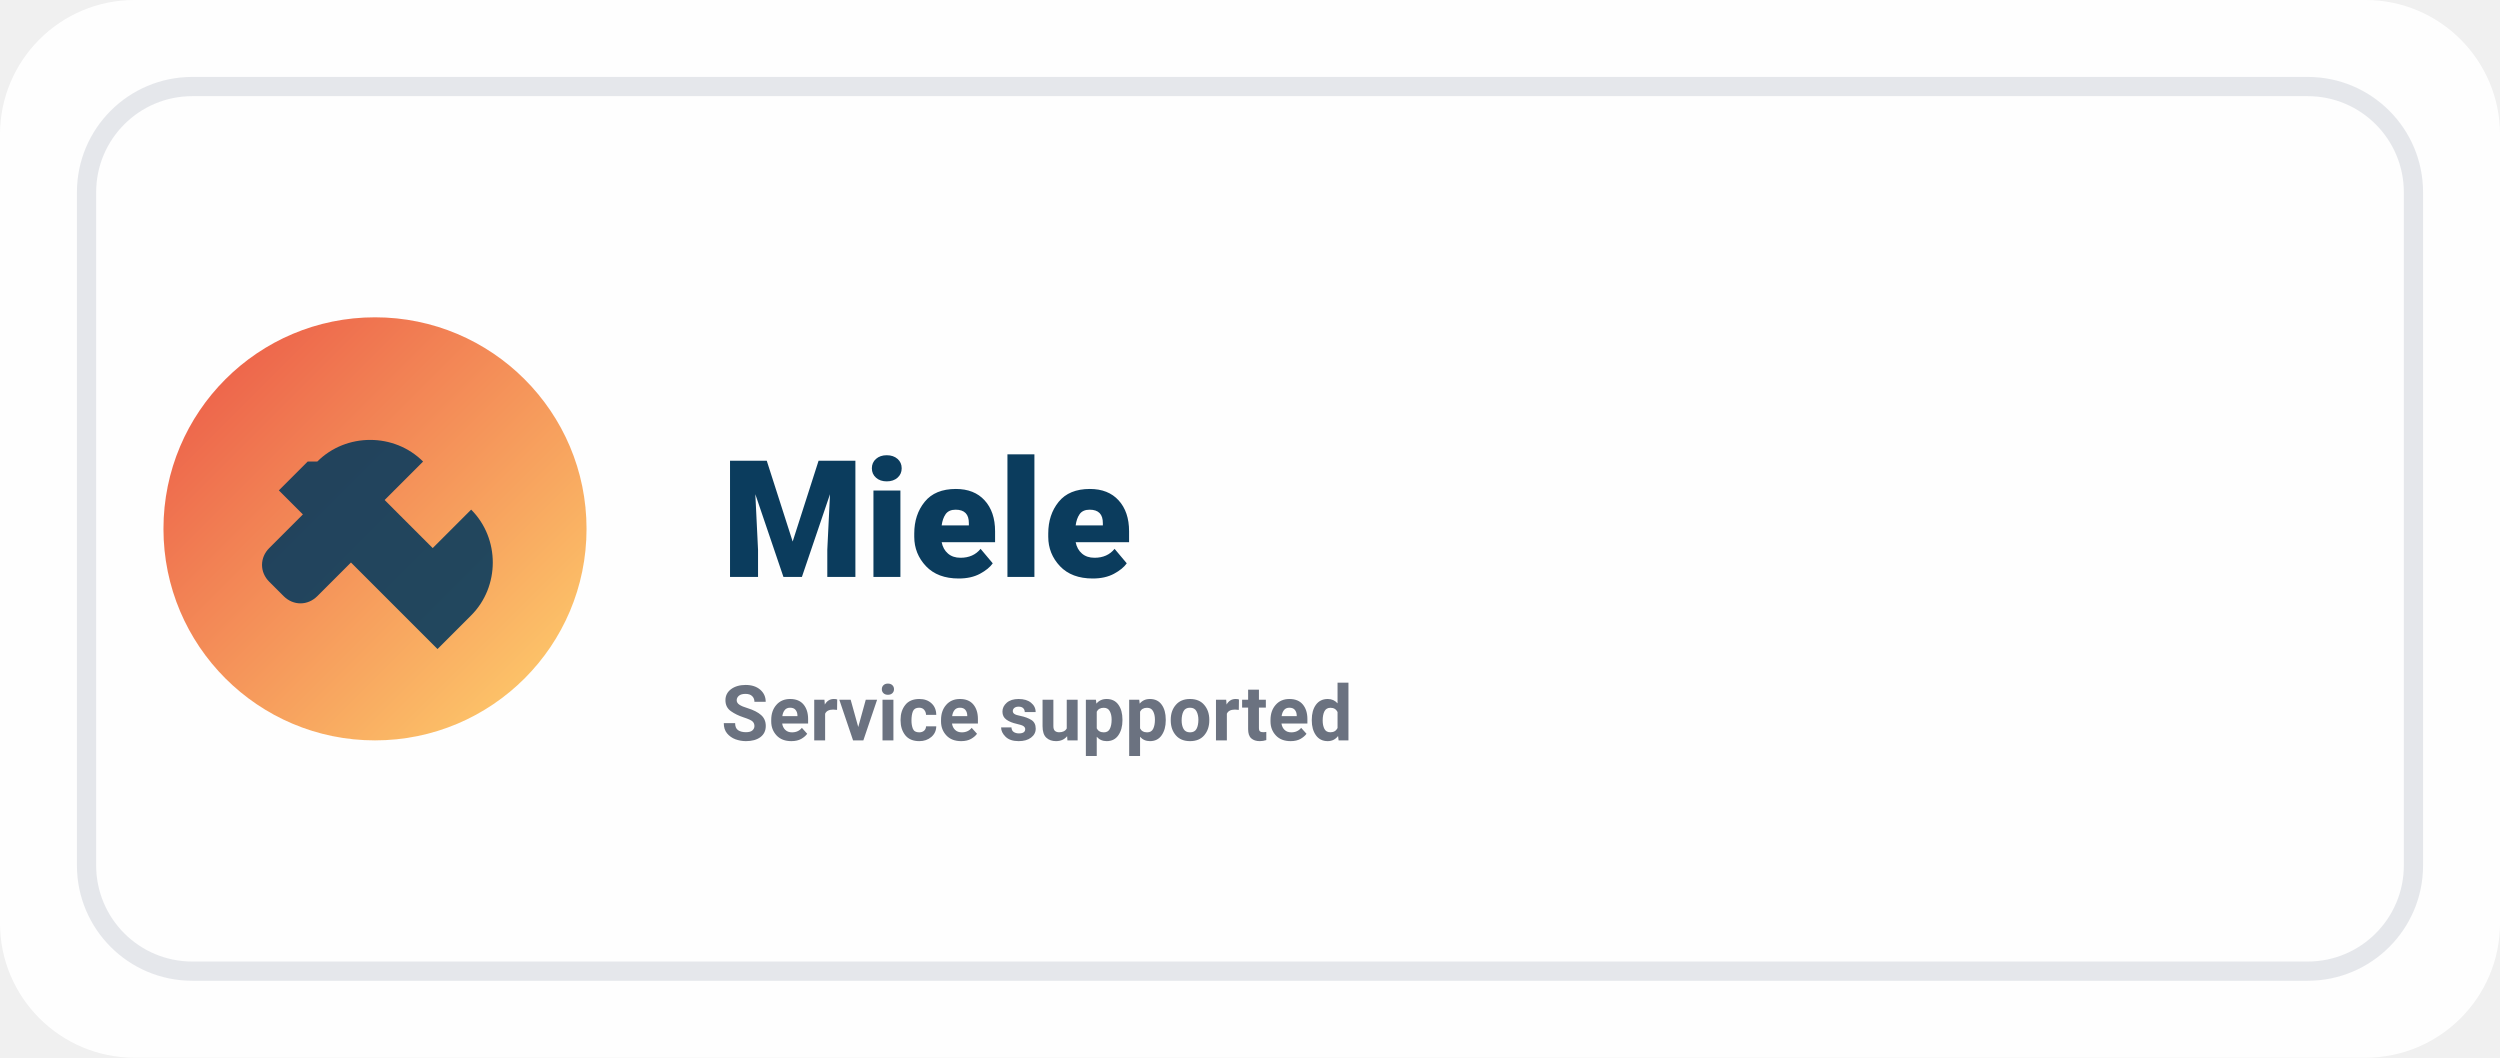
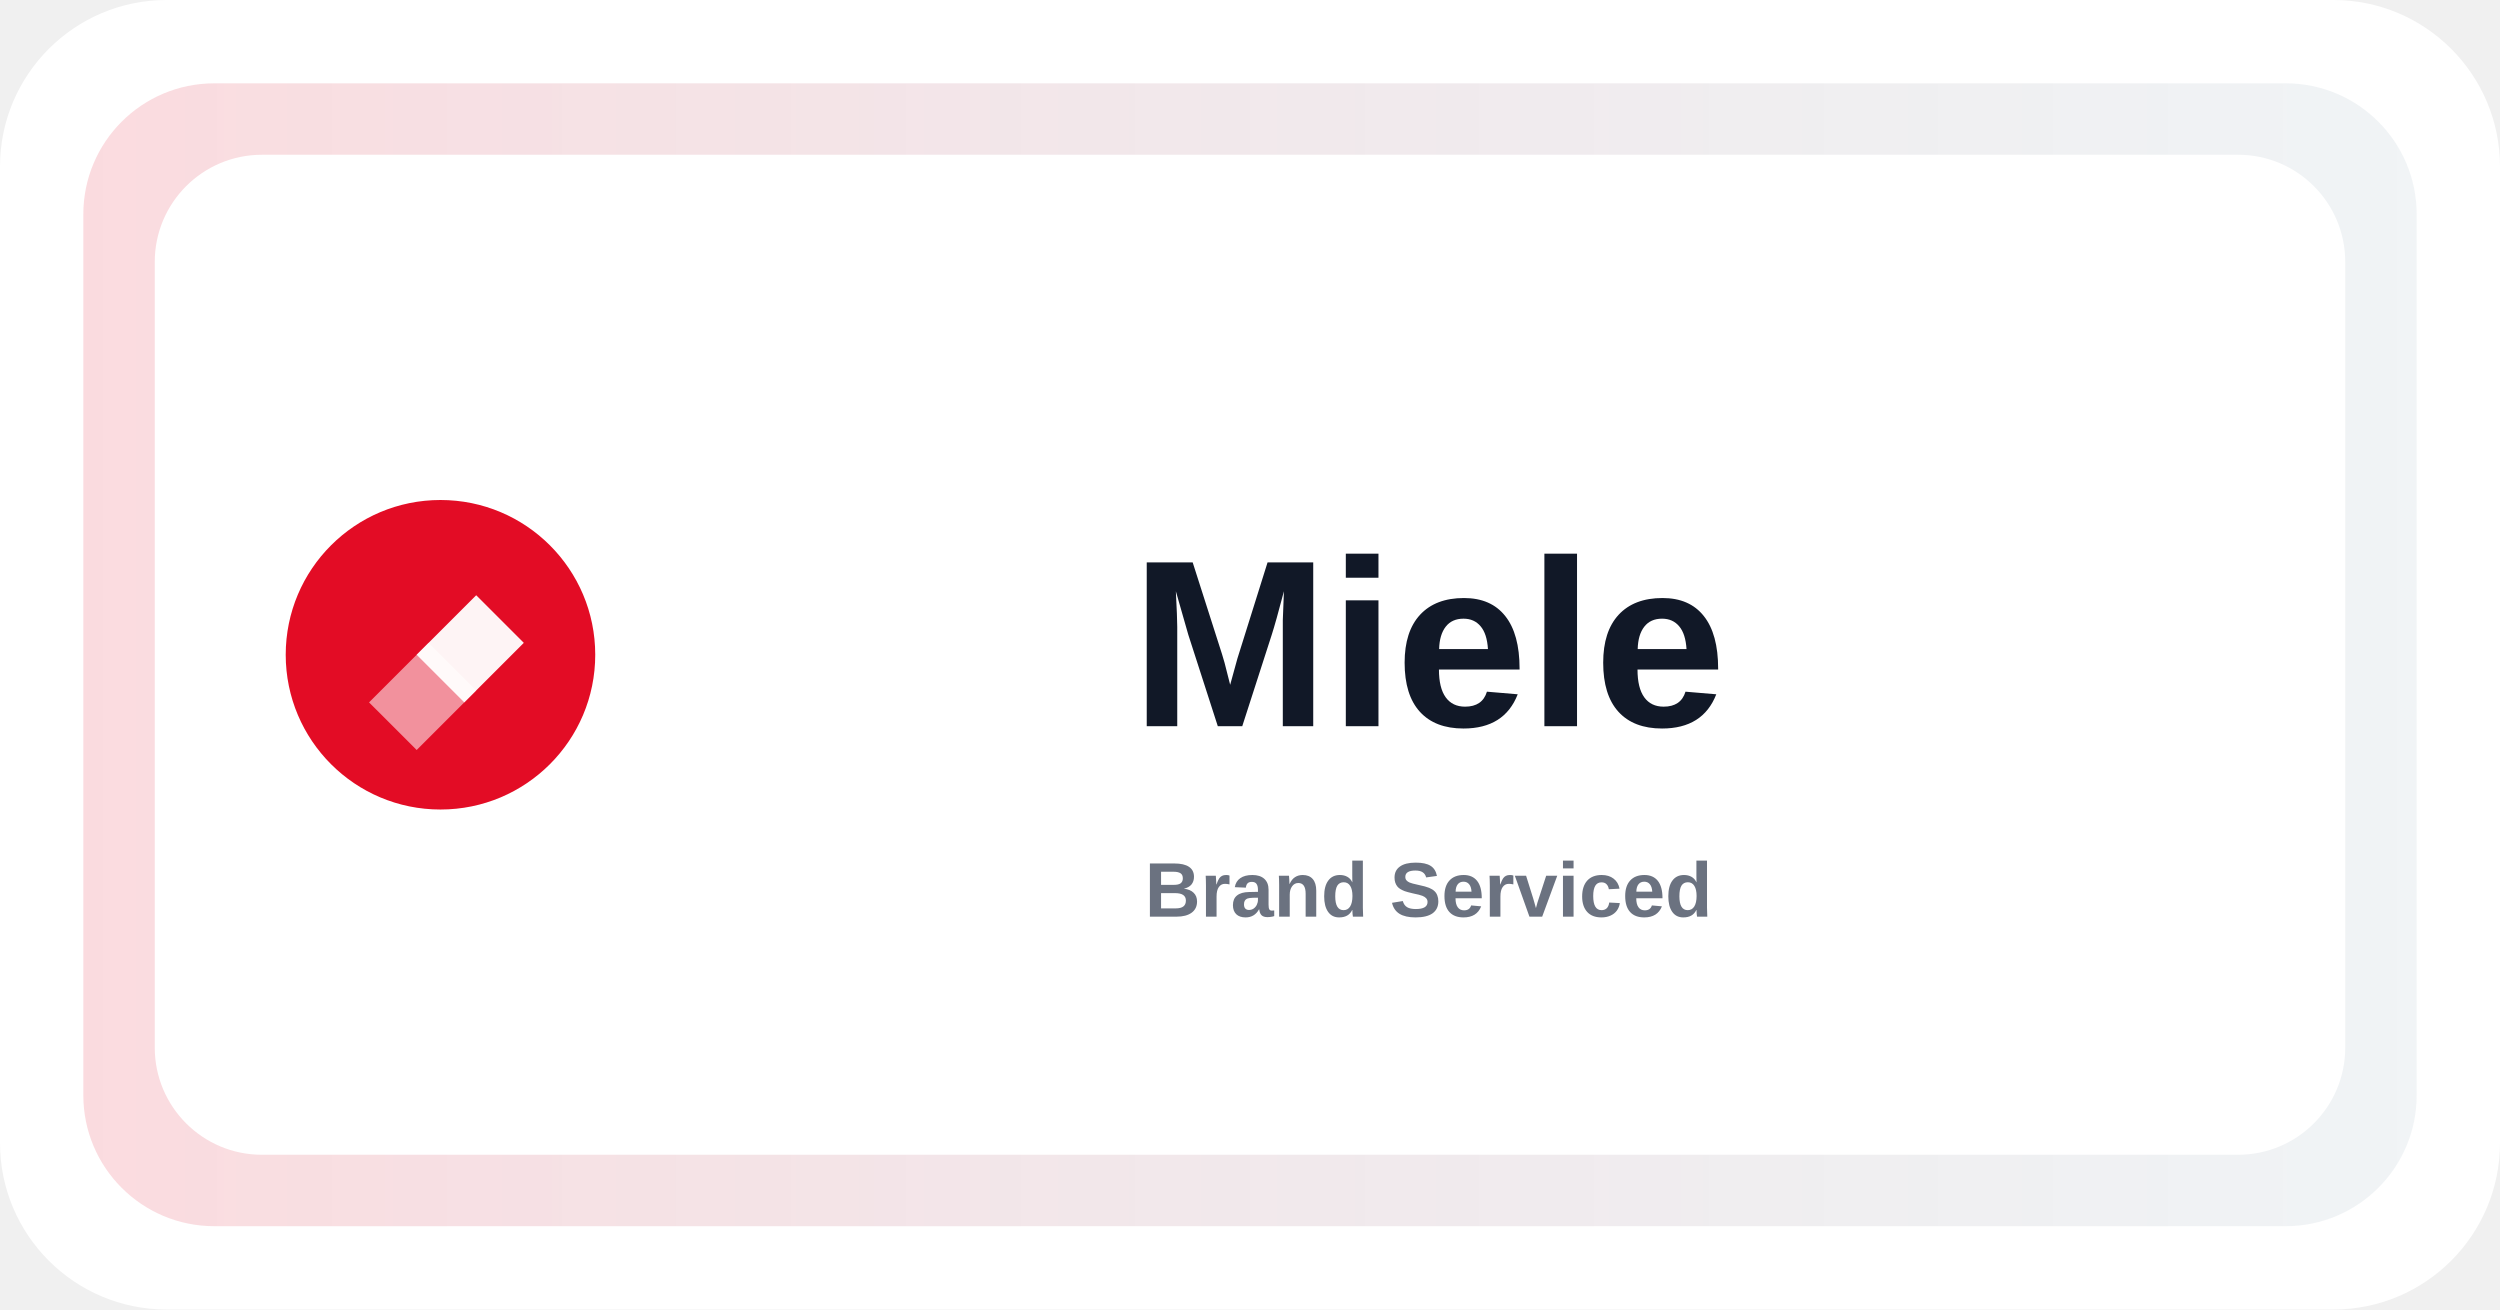
- <svg xmlns="http://www.w3.org/2000/svg" viewBox="0 0 520 220" role="img" aria-label="Miele">
+ <svg xmlns="http://www.w3.org/2000/svg" width="420" height="220" viewBox="0 0 420 220" role="img" aria-label="Miele brand">
  <defs>
-     <linearGradient id="g" x1="0" x2="1" y1="0" y2="1">
-       <stop offset="0" stop-color="#e94b3c" stop-opacity="0.95" />
-       <stop offset="1" stop-color="#ffd166" stop-opacity="0.95" />
+     <linearGradient id="bg" x1="0" x2="1">
+       <stop offset="0" stop-color="#e2001a" stop-opacity=".14" />
+       <stop offset="1" stop-color="#0b3c5d" stop-opacity=".06" />
    </linearGradient>
  </defs>
-   <rect width="520" height="220" rx="28" fill="#ffffff" opacity="0.96" />
-   <rect x="18" y="18" width="484" height="184" rx="22" fill="none" stroke="#e5e7eb" stroke-width="4" />
-   <circle cx="78" cy="110" r="44" fill="url(#g)" />
-   <path d="M66 96c6-6 16-6 22 0l-8 8 10 10 8-8c6 6 6 16 0 22l-7 7-18-18-7 7c-2 2-5 2-7 0l-3-3c-2-2-2-5 0-7l7-7-5-5 6-6z" fill="#0b3c5d" opacity="0.9" />
-   <text x="150" y="120" font-family="system-ui,Segoe UI,Roboto,Arial" font-size="34" fill="#0b3c5d" font-weight="900">Miele</text>
-   <text x="150" y="154" font-family="system-ui,Segoe UI,Roboto,Arial" font-size="16" fill="#6b7280" font-weight="650">Service supported</text>
+   <rect width="420" height="220" rx="28" fill="#ffffff" />
+   <rect x="14" y="14" width="392" height="192" rx="22" fill="url(#bg)" />
+   <rect x="26" y="26" width="368" height="168" rx="18" fill="#ffffff" />
+   <circle cx="74" cy="110" r="26" fill="#e2001a" opacity=".95" />
+   <path d="M70 110l10-10 8 8-10 10z" fill="#ffffff" opacity=".95" />
+   <path d="M62 118l10-10 8 8-10 10z" fill="#ffffff" opacity=".55" />
+   <text x="240" y="122" text-anchor="middle" font-family="Arial, Helvetica, sans-serif" font-size="40" font-weight="900" fill="#111827">Miele</text>
+   <text x="240" y="154" text-anchor="middle" font-family="Arial, Helvetica, sans-serif" font-size="13" font-weight="700" fill="#6b7280">Brand Serviced</text>
</svg>
